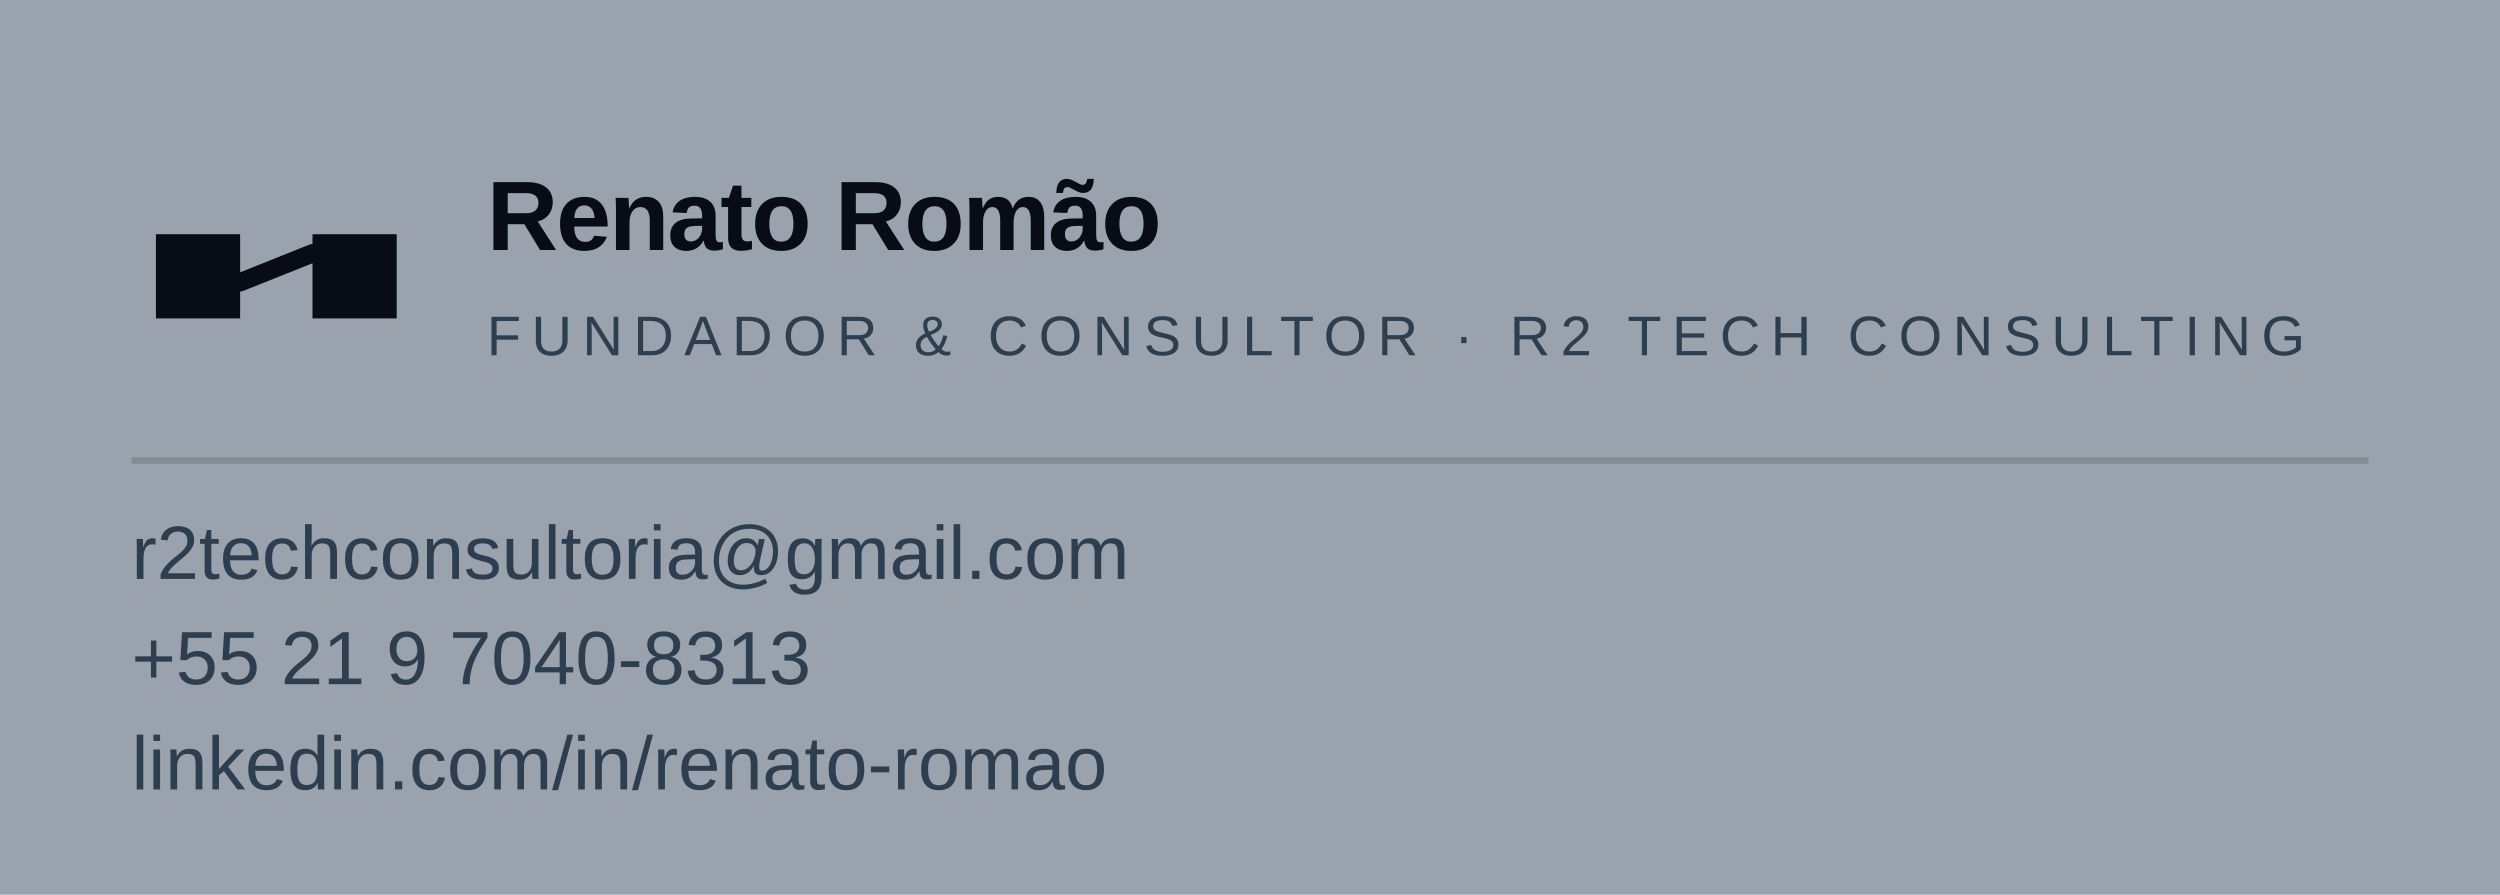
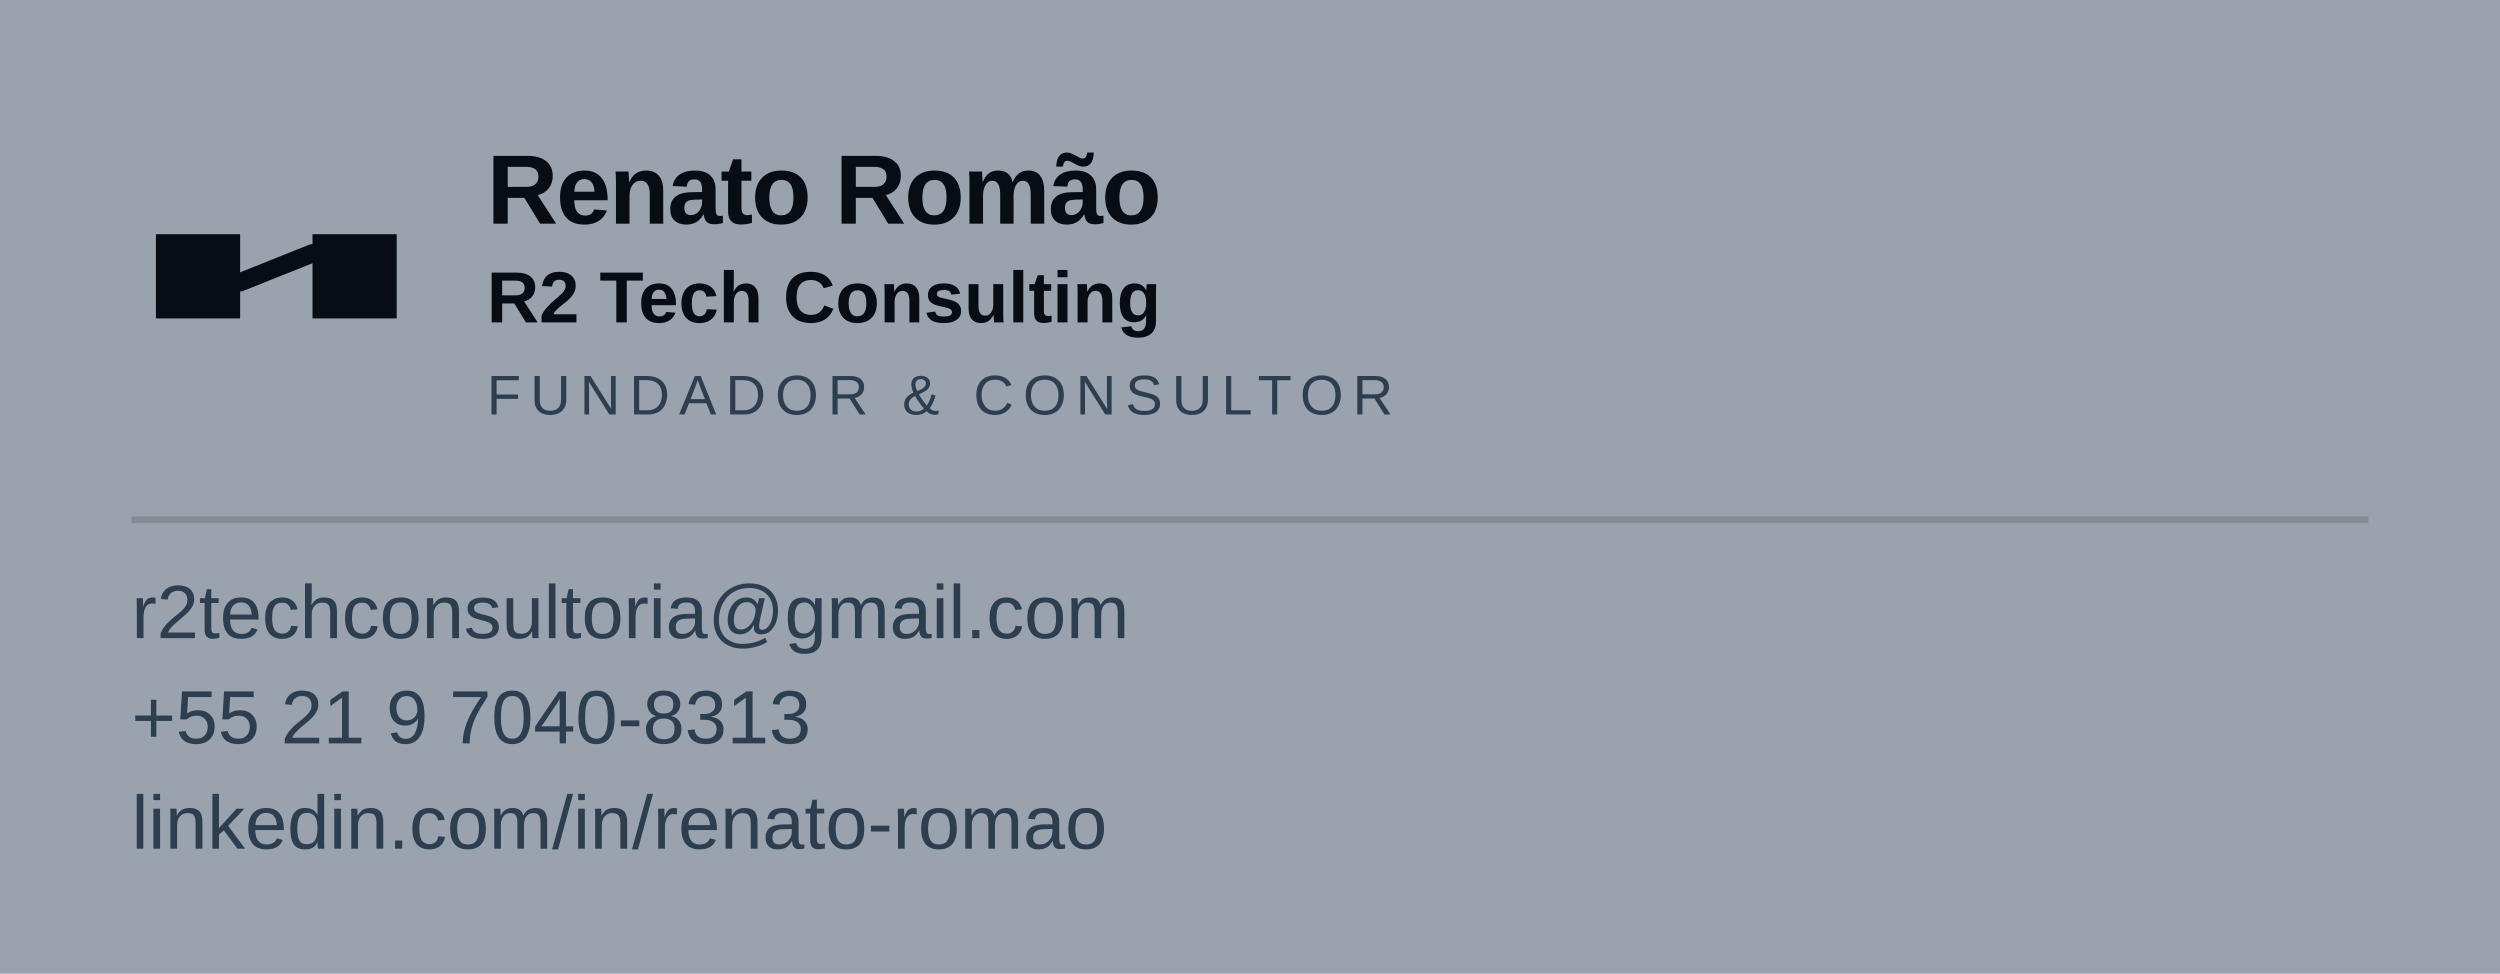
- <svg xmlns="http://www.w3.org/2000/svg" viewBox="0 0 380 136" width="380" height="136">
-   <rect width="380" height="136" fill="#9AA3AD" />
+ <svg xmlns="http://www.w3.org/2000/svg" viewBox="0 0 380 148" width="760" height="296">
+   <rect width="380" height="148" fill="#9AA3AD" />
  <g transform="translate(20,20)">
    <rect x="3.7" y="15.6" width="12.8" height="12.8" fill="#080C14" />
    <rect x="27.5" y="15.6" width="12.8" height="12.8" fill="#080C14" />
    <line x1="16.5" y1="22.9" x2="27.5" y2="18.5" stroke="#080C14" stroke-width="2.8" stroke-linecap="round" />
  </g>
-   <text x="74" y="38" font-family="Arial,sans-serif" font-size="15" font-weight="700" fill="#080C14" letter-spacing="-0.3">Renato Romão</text>
-   <text x="74" y="54" font-family="Arial,sans-serif" font-size="8.5" font-weight="500" fill="#2C3E50" letter-spacing="1.6">FUNDADOR &amp; CONSULTOR · R2 TECH CONSULTING</text>
-   <line x1="20" y1="70" x2="360" y2="70" stroke="rgba(0,0,0,0.15)" stroke-width="1" />
-   <text x="20" y="88" font-family="Arial,sans-serif" font-size="11.5" fill="#2C3E50">r2techconsultoria@gmail.com</text>
-   <text x="20" y="104" font-family="Arial,sans-serif" font-size="11.5" fill="#2C3E50">+55 21 9 7040-8313</text>
-   <text x="20" y="120" font-family="Arial,sans-serif" font-size="11.5" fill="#2C3E50">linkedin.com/in/renato-romao</text>
+   <text x="74" y="34" font-family="Arial,sans-serif" font-size="15" font-weight="700" fill="#080C14" letter-spacing="-0.3">Renato Romão</text>
+   <text x="74" y="49" font-family="Arial,sans-serif" font-size="11" font-weight="600" fill="#080C14">R2 Tech Consulting</text>
+   <text x="74" y="63" font-family="Arial,sans-serif" font-size="8.5" font-weight="500" fill="#2C3E50" letter-spacing="1.4">FUNDADOR &amp; CONSULTOR</text>
+   <line x1="20" y1="79" x2="360" y2="79" stroke="rgba(0,0,0,0.15)" stroke-width="1" />
+   <text x="20" y="97" font-family="Arial,sans-serif" font-size="11.5" fill="#2C3E50">r2techconsultoria@gmail.com</text>
+   <text x="20" y="113" font-family="Arial,sans-serif" font-size="11.5" fill="#2C3E50">+55 21 9 7040-8313</text>
+   <text x="20" y="129" font-family="Arial,sans-serif" font-size="11.5" fill="#2C3E50">linkedin.com/in/renato-romao</text>
</svg>
